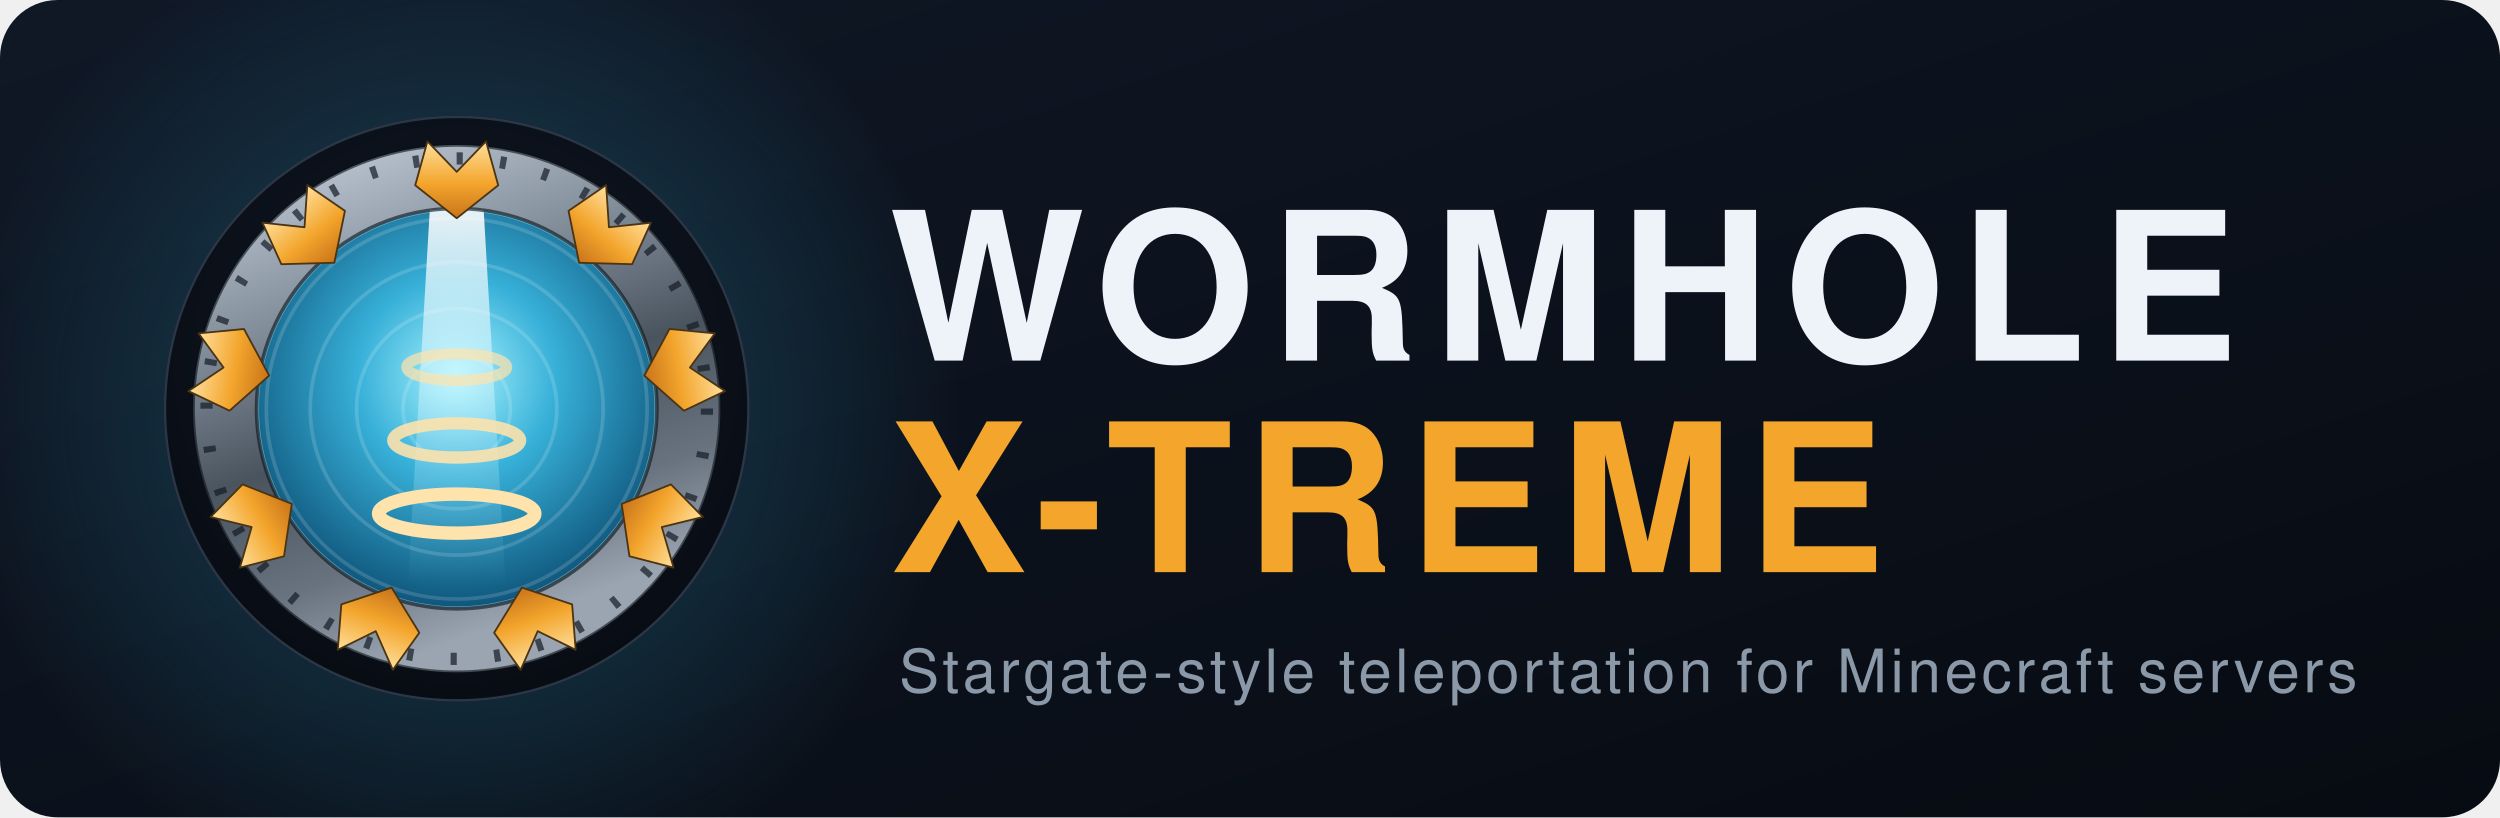
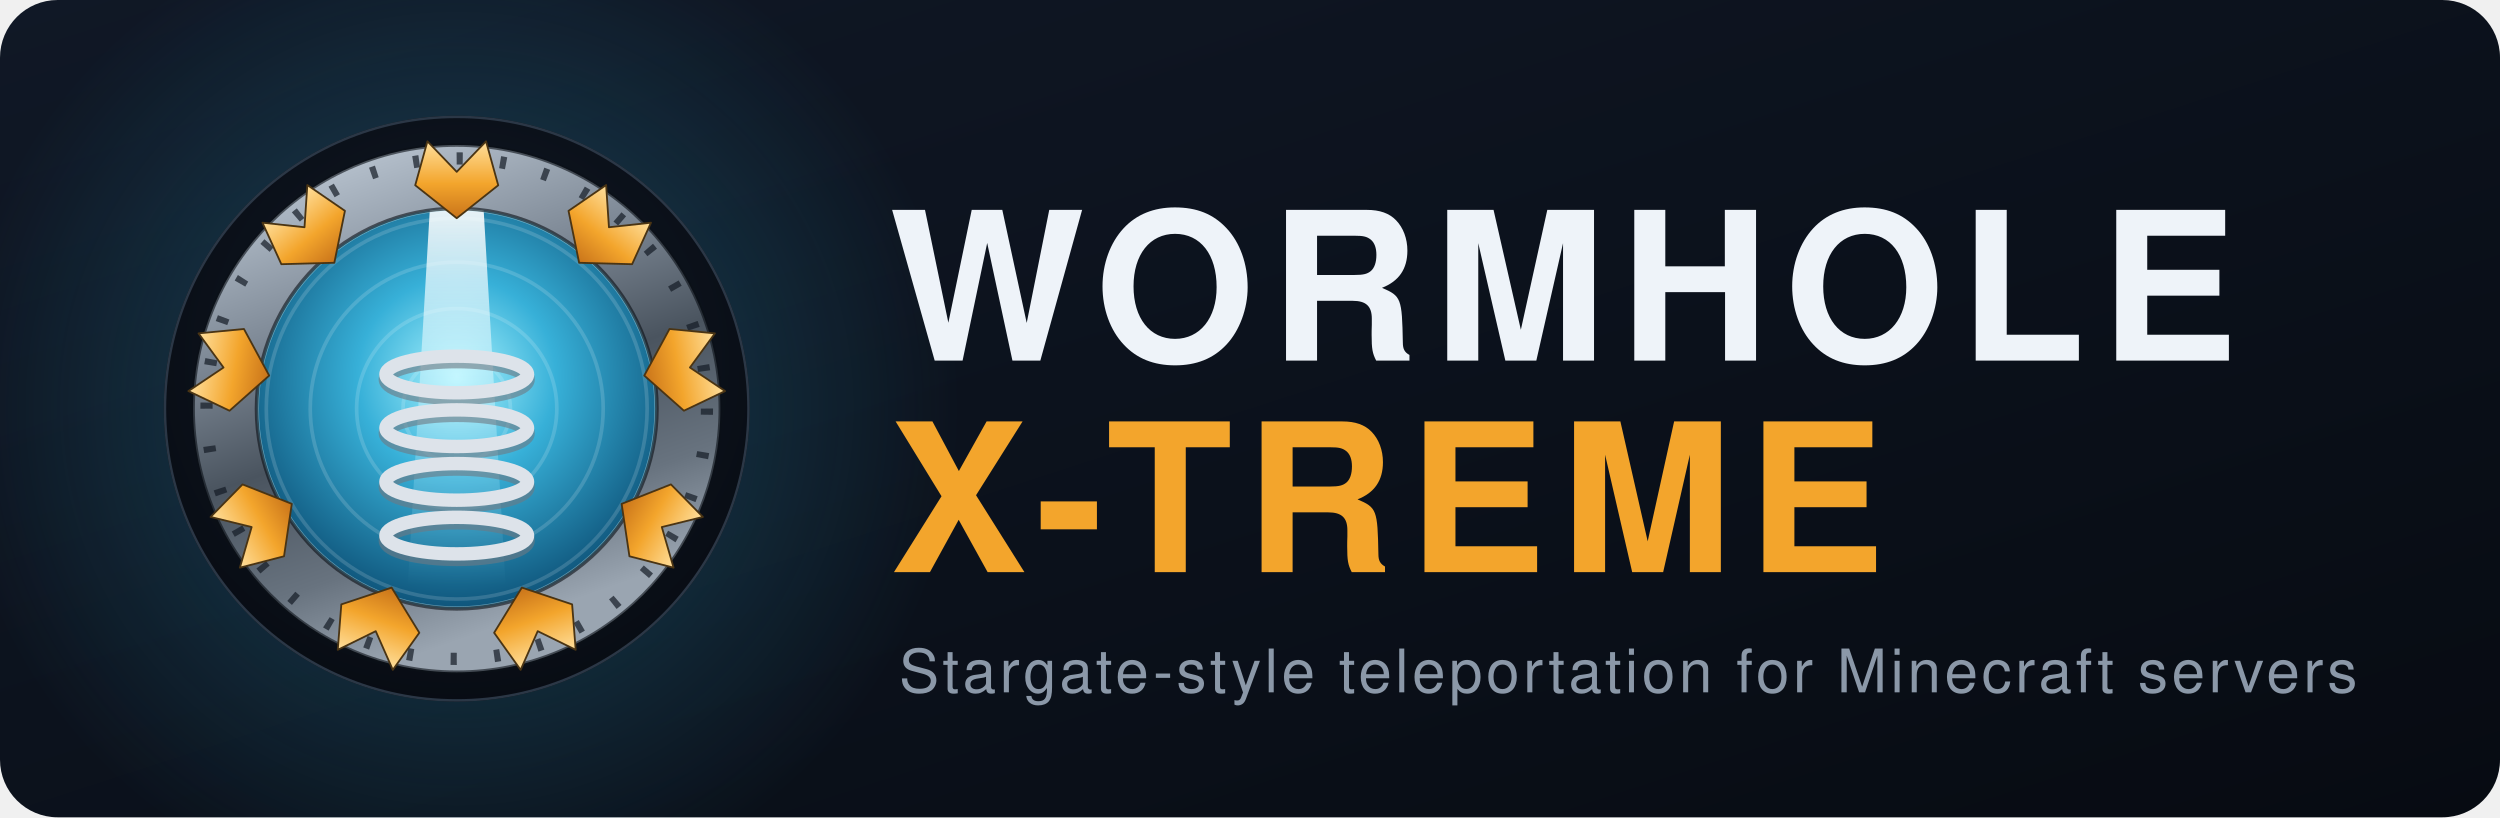
<svg xmlns="http://www.w3.org/2000/svg" viewBox="0 0 1040 340" width="1040" height="340" role="img" aria-label="Wormhole X-Treme">
  <defs>
    <linearGradient id="bg" x1="0" y1="0" x2="1" y2="1">
      <stop offset="0%" stop-color="#101826" />
      <stop offset="100%" stop-color="#070b12" />
    </linearGradient>
    <radialGradient id="glow" cx="50%" cy="50%" r="50%">
      <stop offset="0%" stop-color="#2fa8cf" stop-opacity="0.35" />
      <stop offset="100%" stop-color="#2fa8cf" stop-opacity="0" />
    </radialGradient>
  </defs>
  <rect width="1040" height="340" rx="24" fill="url(#bg)" />
  <circle cx="190" cy="170" r="210" fill="url(#glow)" />
  <g transform="translate(60,40) scale(0.5078)">
    <defs>
      <radialGradient id="space" cx="50%" cy="42%" r="62%">
        <stop offset="0%" stop-color="#141d2b" />
        <stop offset="100%" stop-color="#070b12" />
      </radialGradient>
      <linearGradient id="metal" x1="0.15" y1="0" x2="0.5" y2="1">
        <stop offset="0%" stop-color="#b6c1cd" />
        <stop offset="30%" stop-color="#7d8895" />
        <stop offset="55%" stop-color="#4a545f" />
        <stop offset="80%" stop-color="#68737f" />
        <stop offset="100%" stop-color="#9aa5b1" />
      </linearGradient>
      <linearGradient id="chevron" x1="0" y1="0" x2="0" y2="1">
        <stop offset="0%" stop-color="#ffdf9c" />
        <stop offset="55%" stop-color="#f3a52c" />
        <stop offset="100%" stop-color="#c9741a" />
      </linearGradient>
      <radialGradient id="horizon" cx="50%" cy="42%" r="62%">
        <stop offset="0%" stop-color="#a9f4ff" />
        <stop offset="40%" stop-color="#37b0d8" />
        <stop offset="100%" stop-color="#0a4a70" />
      </radialGradient>
      <linearGradient id="beam" x1="0" y1="0" x2="0" y2="1">
        <stop offset="0%" stop-color="#ffffff" stop-opacity="0.9" />
        <stop offset="50%" stop-color="#e2faff" stop-opacity="0.4" />
        <stop offset="100%" stop-color="#9ee8ff" stop-opacity="0" />
      </linearGradient>
      <clipPath id="inside">
        <circle cx="256" cy="256" r="164" />
      </clipPath>
    </defs>
    <circle cx="256" cy="256" r="240" fill="url(#space)" />
    <circle cx="256" cy="256" r="239" fill="none" stroke="#2b3746" stroke-width="2" />
    <g clip-path="url(#inside)">
      <circle cx="256" cy="256" r="164" fill="url(#horizon)" />
      <g fill="none" stroke="#ffffff" stroke-opacity="0.15" stroke-width="3">
        <circle cx="256" cy="256" r="44" />
        <circle cx="256" cy="256" r="82" />
        <circle cx="256" cy="256" r="120" />
        <circle cx="256" cy="256" r="156" />
      </g>
      <path d="M234 92 L278 92 L296 400 L216 400 Z" fill="url(#beam)" />
-       <g fill="none" stroke="#ffe3ac" stroke-linecap="round">
-         <ellipse cx="256" cy="342" rx="64" ry="16" stroke-width="11" />
-         <ellipse cx="256" cy="282" rx="52" ry="14" stroke-width="10" stroke-opacity="0.88" />
-         <ellipse cx="256" cy="222" rx="41" ry="11" stroke-width="9" stroke-opacity="0.7" />
+       <g fill="none" stroke-linecap="round">
+         <g stroke="#6f7982" stroke-opacity="0.6" stroke-width="12">
+           <ellipse cx="256" cy="232" rx="58" ry="15" />
+           <ellipse cx="256" cy="276" rx="58" ry="15" />
+           <ellipse cx="256" cy="320" rx="58" ry="15" />
+           <ellipse cx="256" cy="364" rx="58" ry="15" />
+         </g>
+         <g stroke="#dde3ea" stroke-width="11" transform="translate(0,-4)">
+           <ellipse cx="256" cy="232" rx="58" ry="15" />
+           <ellipse cx="256" cy="276" rx="58" ry="15" />
+           <ellipse cx="256" cy="320" rx="58" ry="15" />
+           <ellipse cx="256" cy="364" rx="58" ry="15" />
+         </g>
      </g>
    </g>
    <circle cx="256" cy="256" r="164" fill="none" stroke="#c9f6ff" stroke-opacity="0.45" stroke-width="4" />
    <circle cx="256" cy="256" r="190" fill="none" stroke="url(#metal)" stroke-width="52" />
    <circle cx="256" cy="256" r="205" fill="none" stroke="#151c25" stroke-opacity="0.7" stroke-width="10" stroke-dasharray="5 30.78" />
    <circle cx="256" cy="256" r="216" fill="none" stroke="#0b1017" stroke-opacity="0.6" stroke-width="3" />
    <circle cx="256" cy="256" r="164" fill="none" stroke="#0b1017" stroke-opacity="0.6" stroke-width="3" />
    <g fill="url(#chevron)" stroke="#4a3413" stroke-width="1.5" stroke-linejoin="round">
      <path id="chev" d="M256 100 L222 73 L232 37 L256 62 L280 37 L290 73 Z" />
      <use href="#chev" transform="rotate(40 256 256)" />
      <use href="#chev" transform="rotate(80 256 256)" />
      <use href="#chev" transform="rotate(120 256 256)" />
      <use href="#chev" transform="rotate(160 256 256)" />
      <use href="#chev" transform="rotate(200 256 256)" />
      <use href="#chev" transform="rotate(240 256 256)" />
      <use href="#chev" transform="rotate(280 256 256)" />
      <use href="#chev" transform="rotate(320 256 256)" />
    </g>
  </g>
  <g font-family="Segoe UI, Helvetica Neue, Helvetica, Arial, sans-serif">
    <text x="370" y="150" font-size="86" font-weight="700" letter-spacing="6" fill="#eef3f9">WORMHOLE</text>
    <text x="370" y="238" font-size="86" font-weight="700" letter-spacing="6" fill="#f3a52c">X-TREME</text>
    <text x="374" y="288" font-size="25" letter-spacing="1.5" fill="#8b98a8">Stargate-style teleportation for Minecraft servers</text>
  </g>
</svg>
